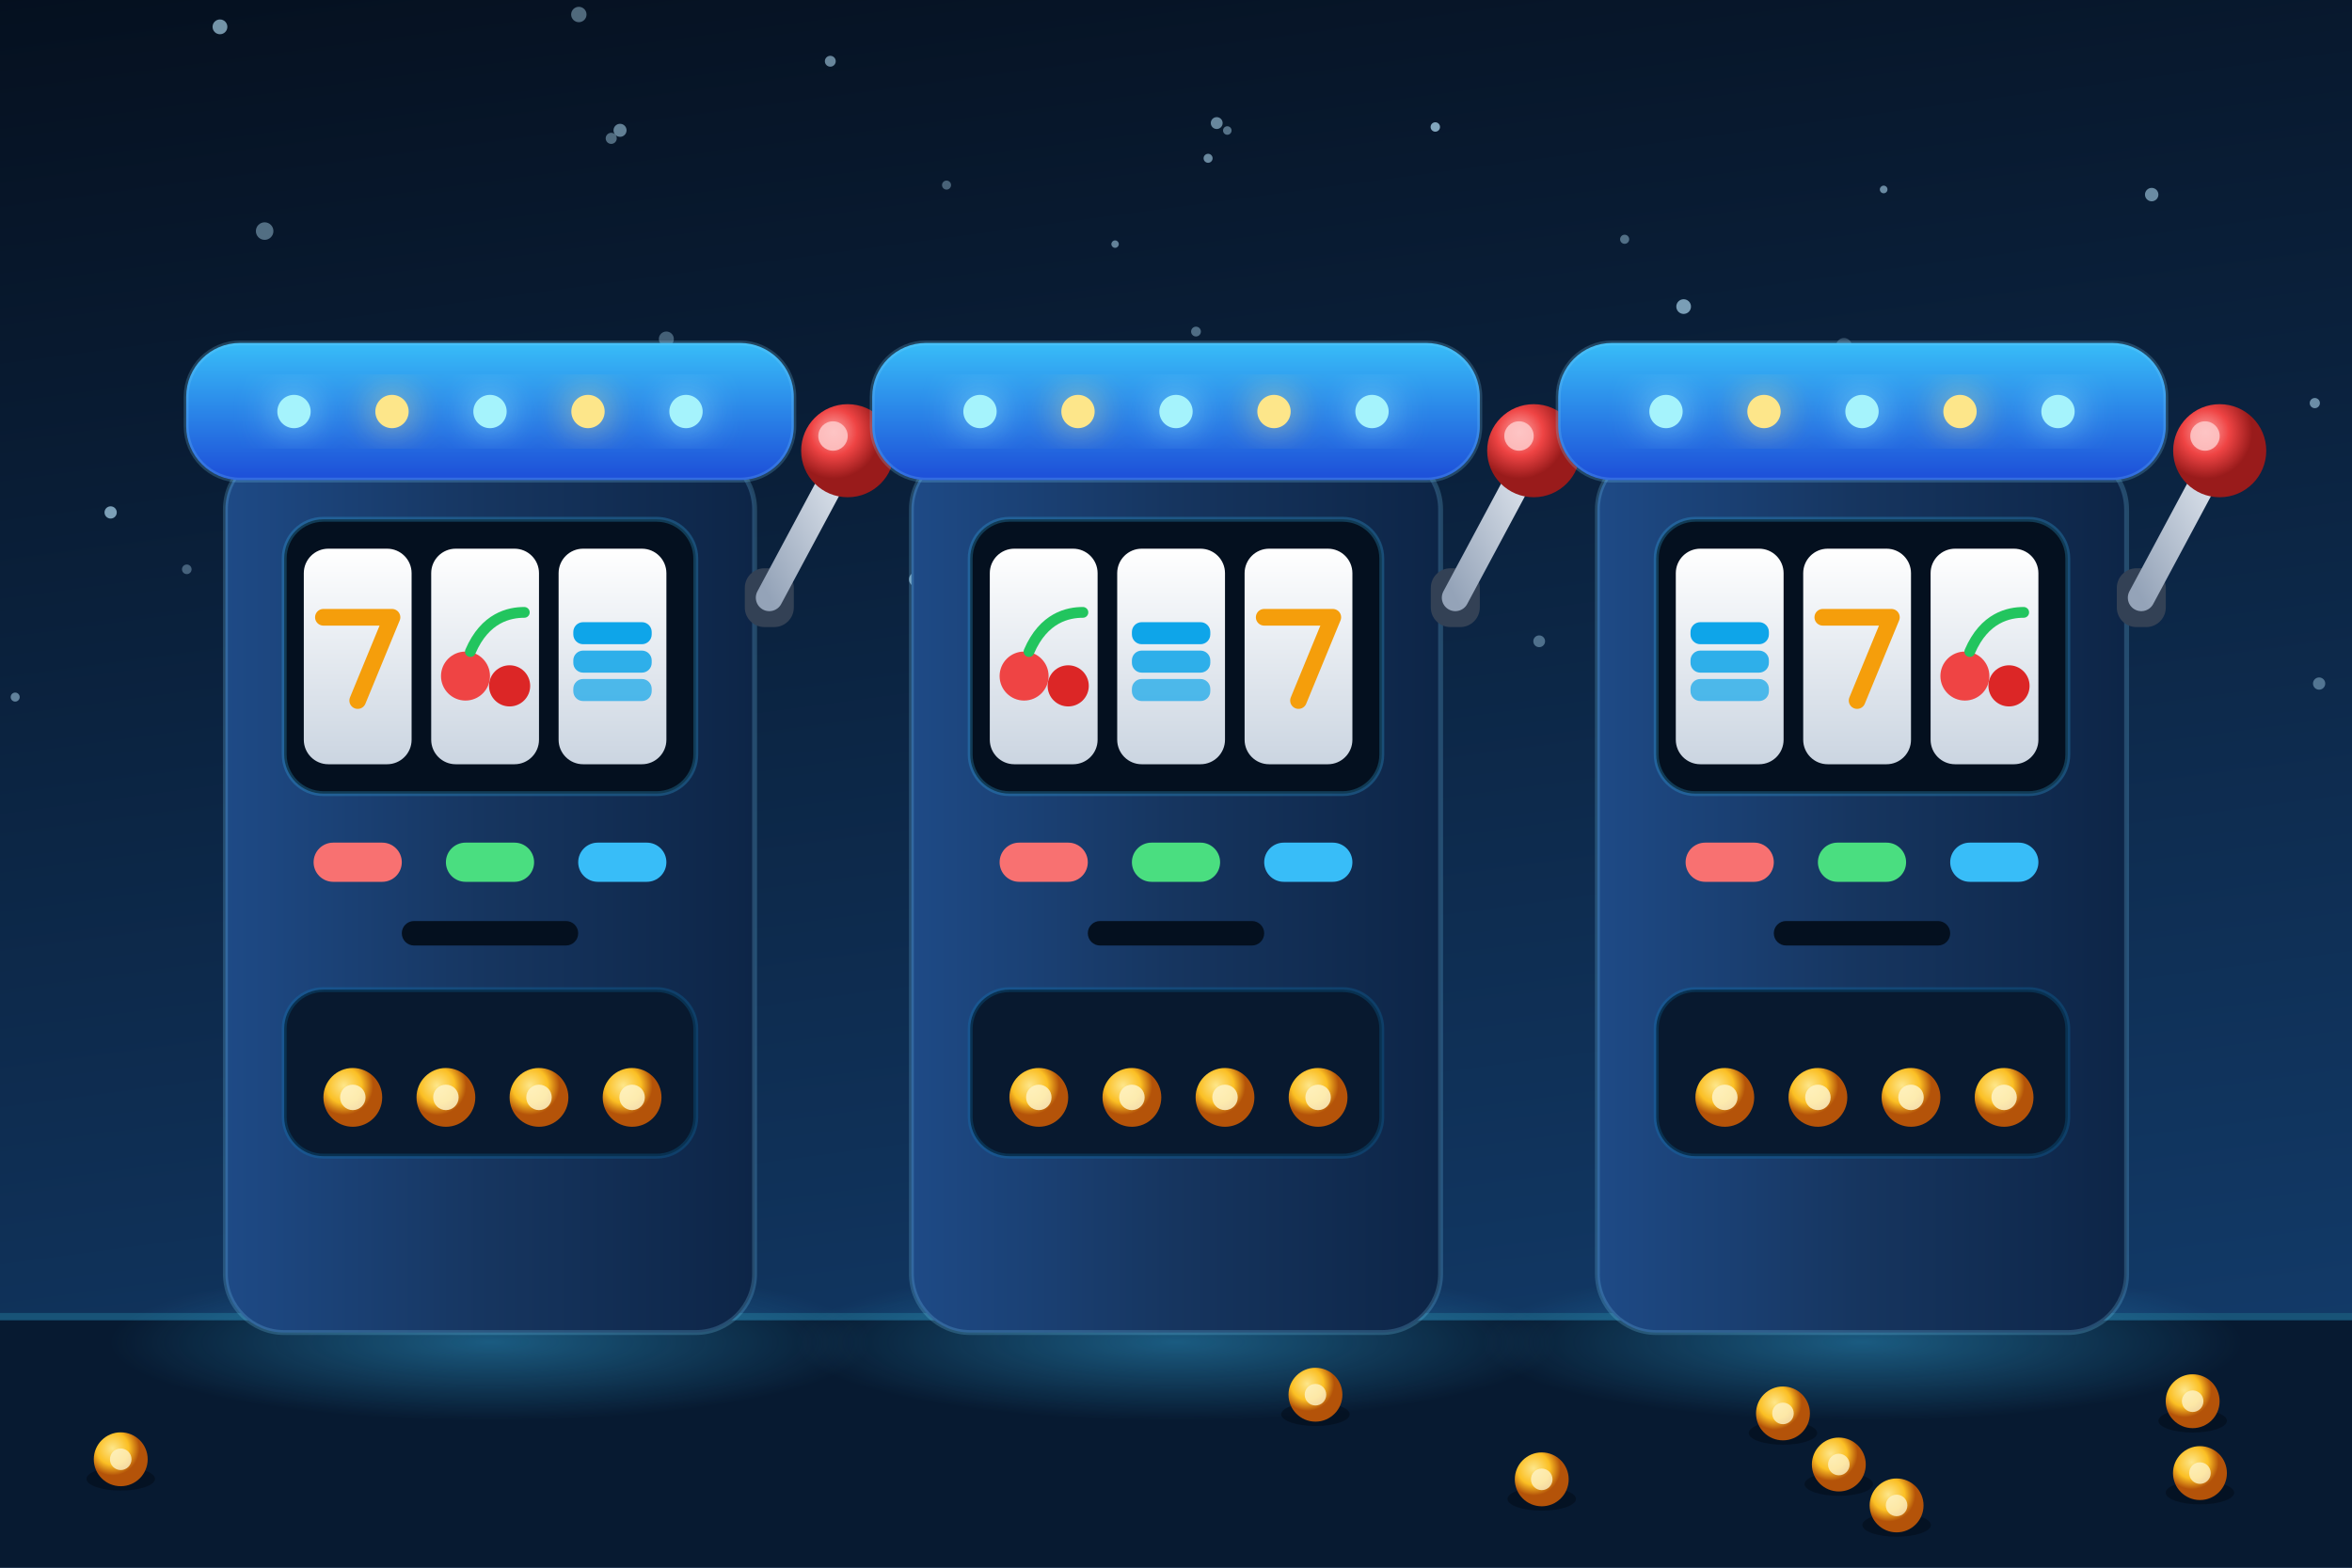
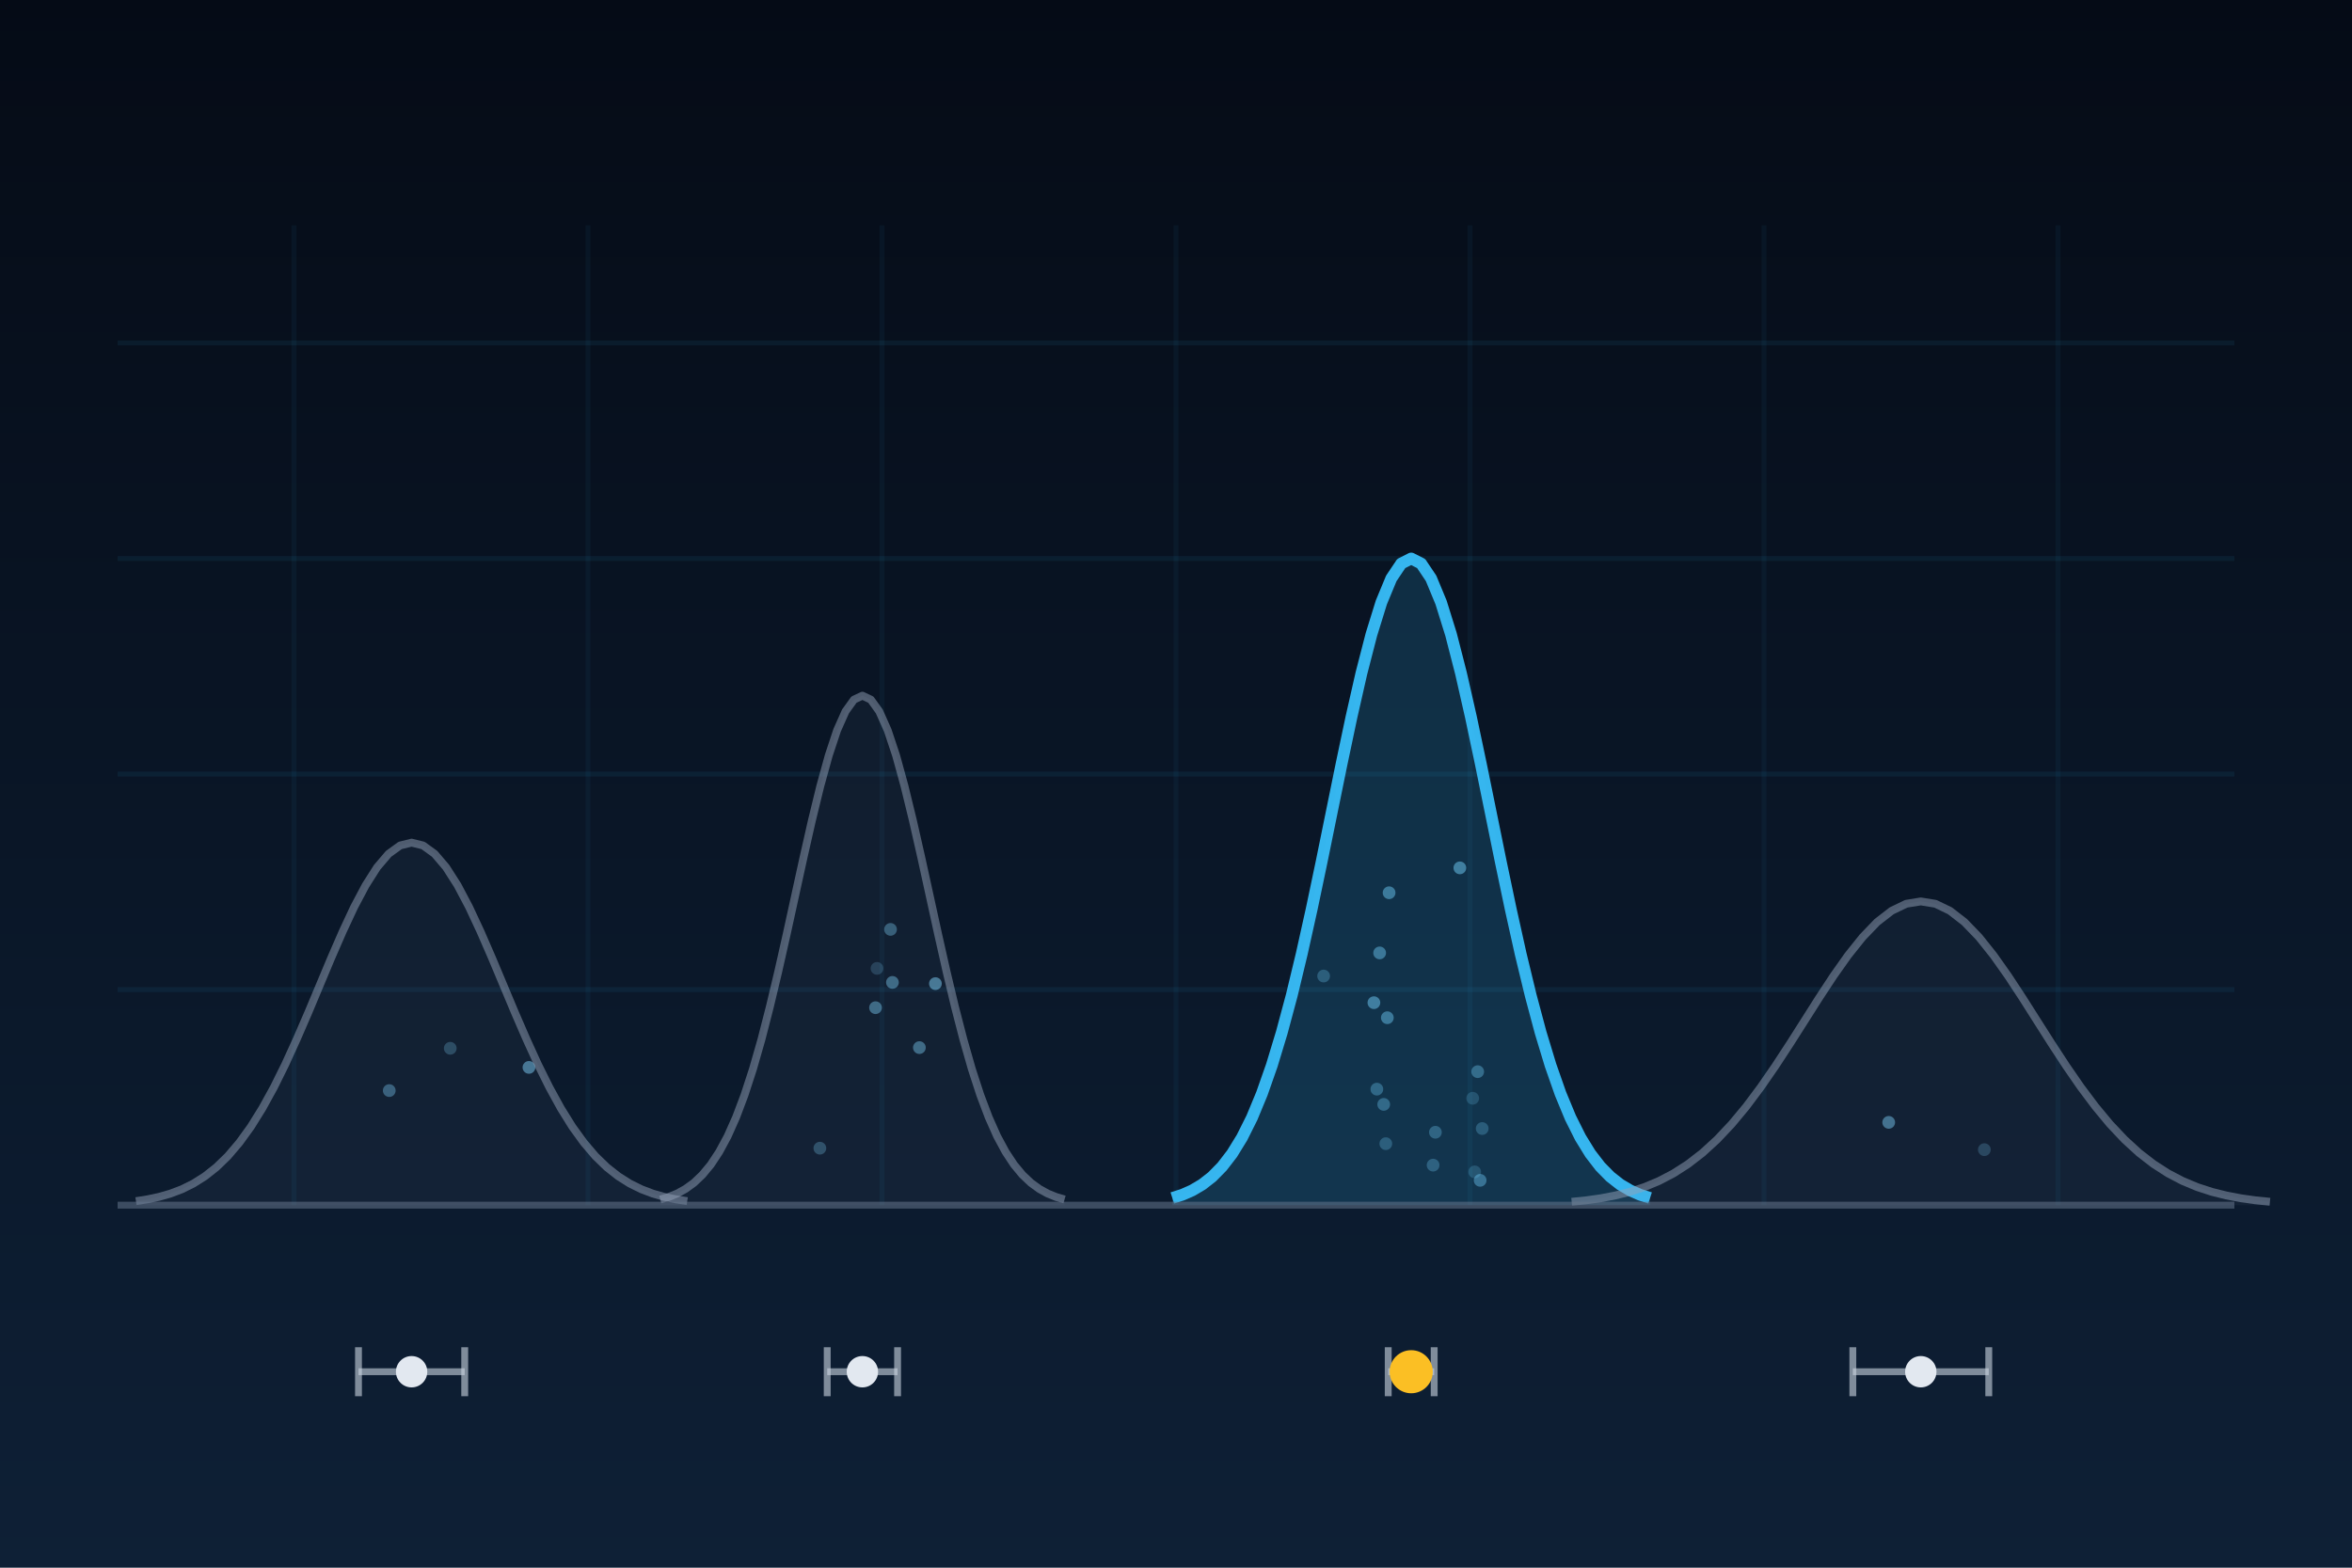
- <svg xmlns="http://www.w3.org/2000/svg" viewBox="0 0 480 320" width="480" height="320" role="img" aria-label="Three slot machines side by side, each with its arm out">
+ <svg xmlns="http://www.w3.org/2000/svg" viewBox="0 0 480 320" width="480" height="320" role="img" aria-label="Four reward distributions with the estimate and interval plotted under each">
  <defs>
-     <linearGradient id="night" x1="0" y1="0" x2="0.2" y2="1">
-       <stop offset="0" stop-color="#05101f" />
-       <stop offset="1" stop-color="#123a68" />
+     <linearGradient id="ground" x1="0" y1="0" x2="0" y2="1">
+       <stop offset="0" stop-color="#050b16" />
+       <stop offset="1" stop-color="#0e2036" />
    </linearGradient>
-     <linearGradient id="cabinet" x1="0" y1="0" x2="1" y2="0">
-       <stop offset="0" stop-color="#1e4a86" />
-       <stop offset="0.5" stop-color="#16355f" />
-       <stop offset="1" stop-color="#0d2547" />
-     </linearGradient>
-     <linearGradient id="crown" x1="0" y1="0" x2="0" y2="1">
-       <stop offset="0" stop-color="#38bdf8" />
-       <stop offset="1" stop-color="#1d4ed8" />
-     </linearGradient>
-     <linearGradient id="reel" x1="0" y1="0" x2="0" y2="1">
-       <stop offset="0" stop-color="#ffffff" />
-       <stop offset="1" stop-color="#cbd5e1" />
-     </linearGradient>
-     <linearGradient id="lever" x1="0" y1="1" x2="1" y2="0">
-       <stop offset="0" stop-color="#94a3b8" />
-       <stop offset="1" stop-color="#e2e8f0" />
-     </linearGradient>
-     <radialGradient id="knob" cx="0.35" cy="0.3">
-       <stop offset="0" stop-color="#fca5a5" />
-       <stop offset="0.5" stop-color="#ef4444" />
-       <stop offset="1" stop-color="#991b1b" />
-     </radialGradient>
-     <radialGradient id="coin" cx="0.35" cy="0.3">
-       <stop offset="0" stop-color="#fde68a" />
-       <stop offset="0.6" stop-color="#fbbf24" />
-       <stop offset="1" stop-color="#b45309" />
-     </radialGradient>
-     <radialGradient id="pool" cx="0.5" cy="0.5">
-       <stop offset="0" stop-color="#38bdf8" stop-opacity="0.4" />
-       <stop offset="1" stop-color="#38bdf8" stop-opacity="0" />
-     </radialGradient>
-     <filter id="bulbGlow" x="-60%" y="-60%" width="220%" height="220%">
-       <feGaussianBlur stdDeviation="4" />
-     </filter>
  </defs>
-   <rect width="480" height="320" fill="url(#night)" />
-   <circle cx="279.69" cy="144.2" r="1.48" fill="#bae6fd" opacity="0.58" />
-   <circle cx="213.53" cy="147.25" r="1.53" fill="#bae6fd" opacity="0.61" />
-   <circle cx="473.29" cy="139.53" r="1.25" fill="#bae6fd" opacity="0.4" />
-   <circle cx="472.41" cy="82.28" r="1.04" fill="#bae6fd" opacity="0.55" />
-   <circle cx="389.62" cy="119.24" r="1.49" fill="#bae6fd" opacity="0.42" />
-   <circle cx="376.32" cy="70.63" r="1.63" fill="#bae6fd" opacity="0.25" />
-   <circle cx="38.12" cy="116.21" r="0.98" fill="#bae6fd" opacity="0.34" />
-   <circle cx="118.22" cy="147.79" r="0.79" fill="#bae6fd" opacity="0.68" />
-   <circle cx="269.88" cy="109.17" r="0.97" fill="#bae6fd" opacity="0.39" />
-   <circle cx="365.71" cy="79.05" r="1.57" fill="#bae6fd" opacity="0.42" />
-   <circle cx="431.1" cy="89.78" r="1.74" fill="#bae6fd" opacity="0.68" />
-   <circle cx="169.45" cy="12.5" r="1.11" fill="#bae6fd" opacity="0.54" />
-   <circle cx="126.54" cy="26.6" r="1.33" fill="#bae6fd" opacity="0.51" />
-   <circle cx="421.65" cy="128.94" r="1.31" fill="#bae6fd" opacity="0.31" />
-   <circle cx="292.92" cy="25.92" r="0.96" fill="#bae6fd" opacity="0.69" />
-   <circle cx="384.42" cy="38.67" r="0.78" fill="#bae6fd" opacity="0.55" />
-   <circle cx="222.41" cy="89.52" r="1.76" fill="#bae6fd" opacity="0.42" />
-   <circle cx="248.31" cy="25.12" r="1.21" fill="#bae6fd" opacity="0.54" />
-   <circle cx="135.99" cy="69.2" r="1.53" fill="#bae6fd" opacity="0.34" />
-   <circle cx="120.66" cy="85.4" r="1.74" fill="#bae6fd" opacity="0.28" />
-   <circle cx="186.99" cy="118.27" r="1.48" fill="#bae6fd" opacity="0.61" />
-   <circle cx="244.08" cy="67.68" r="1" fill="#bae6fd" opacity="0.4" />
-   <circle cx="214.44" cy="139.89" r="0.94" fill="#bae6fd" opacity="0.63" />
-   <circle cx="44.89" cy="5.48" r="1.51" fill="#bae6fd" opacity="0.61" />
-   <circle cx="246.55" cy="32.31" r="0.92" fill="#bae6fd" opacity="0.55" />
-   <circle cx="331.56" cy="48.84" r="0.93" fill="#bae6fd" opacity="0.41" />
-   <circle cx="314.12" cy="130.9" r="1.2" fill="#bae6fd" opacity="0.39" />
-   <circle cx="3.1" cy="142.29" r="0.92" fill="#bae6fd" opacity="0.49" />
-   <circle cx="54.01" cy="47.17" r="1.79" fill="#bae6fd" opacity="0.42" />
-   <circle cx="227.57" cy="49.83" r="0.76" fill="#bae6fd" opacity="0.51" />
-   <circle cx="22.58" cy="104.6" r="1.25" fill="#bae6fd" opacity="0.65" />
-   <circle cx="250.47" cy="26.64" r="0.87" fill="#bae6fd" opacity="0.44" />
-   <circle cx="399.08" cy="121.31" r="1.62" fill="#bae6fd" opacity="0.54" />
-   <circle cx="193.17" cy="37.78" r="0.92" fill="#bae6fd" opacity="0.36" />
-   <circle cx="439.12" cy="39.72" r="1.37" fill="#bae6fd" opacity="0.55" />
-   <circle cx="281.39" cy="73.68" r="1.34" fill="#bae6fd" opacity="0.26" />
-   <circle cx="118.13" cy="2.96" r="1.57" fill="#bae6fd" opacity="0.41" />
-   <circle cx="343.6" cy="62.58" r="1.5" fill="#bae6fd" opacity="0.64" />
-   <circle cx="124.74" cy="28.24" r="1.13" fill="#bae6fd" opacity="0.41" />
-   <circle cx="59.48" cy="129.77" r="1.41" fill="#bae6fd" opacity="0.26" />
-   <rect y="268" width="480" height="52" fill="#071a31" />
-   <rect y="268" width="480" height="1.5" fill="#38bdf8" fill-opacity="0.35" />
+   <rect width="480" height="320" fill="url(#ground)" />
+   <line x1="24" y1="70" x2="456" y2="70" stroke="#38bdf8" stroke-opacity="0.07" stroke-width="1" />
+   <line x1="24" y1="114" x2="456" y2="114" stroke="#38bdf8" stroke-opacity="0.07" stroke-width="1" />
+   <line x1="24" y1="158" x2="456" y2="158" stroke="#38bdf8" stroke-opacity="0.07" stroke-width="1" />
+   <line x1="24" y1="202" x2="456" y2="202" stroke="#38bdf8" stroke-opacity="0.07" stroke-width="1" />
+   <line x1="60" y1="46" x2="60" y2="246" stroke="#38bdf8" stroke-opacity="0.05" stroke-width="1" />
+   <line x1="120" y1="46" x2="120" y2="246" stroke="#38bdf8" stroke-opacity="0.05" stroke-width="1" />
+   <line x1="180" y1="46" x2="180" y2="246" stroke="#38bdf8" stroke-opacity="0.05" stroke-width="1" />
+   <line x1="240" y1="46" x2="240" y2="246" stroke="#38bdf8" stroke-opacity="0.05" stroke-width="1" />
+   <line x1="300" y1="46" x2="300" y2="246" stroke="#38bdf8" stroke-opacity="0.05" stroke-width="1" />
+   <line x1="360" y1="46" x2="360" y2="246" stroke="#38bdf8" stroke-opacity="0.05" stroke-width="1" />
+   <line x1="420" y1="46" x2="420" y2="246" stroke="#38bdf8" stroke-opacity="0.05" stroke-width="1" />
+   <circle cx="79.44" cy="222.61" r="1.3" fill="#7dd3fc" opacity="0.37" />
+   <circle cx="91.89" cy="213.98" r="1.3" fill="#7dd3fc" opacity="0.25" />
+   <circle cx="107.95" cy="217.88" r="1.3" fill="#7dd3fc" opacity="0.49" />
+   <circle cx="178.68" cy="205.69" r="1.3" fill="#7dd3fc" opacity="0.42" />
+   <circle cx="190.9" cy="200.78" r="1.3" fill="#7dd3fc" opacity="0.5" />
+   <circle cx="181.74" cy="189.71" r="1.3" fill="#7dd3fc" opacity="0.36" />
+   <circle cx="182.13" cy="200.53" r="1.3" fill="#7dd3fc" opacity="0.42" />
+   <circle cx="178.98" cy="197.67" r="1.3" fill="#7dd3fc" opacity="0.2" />
+   <circle cx="167.32" cy="234.37" r="1.3" fill="#7dd3fc" opacity="0.27" />
+   <circle cx="187.63" cy="213.84" r="1.3" fill="#7dd3fc" opacity="0.42" />
+   <circle cx="283.13" cy="207.74" r="1.3" fill="#7dd3fc" opacity="0.44" />
+   <circle cx="297.93" cy="177.15" r="1.3" fill="#7dd3fc" opacity="0.49" />
+   <circle cx="270.13" cy="199.23" r="1.3" fill="#7dd3fc" opacity="0.28" />
+   <circle cx="283.49" cy="182.23" r="1.3" fill="#7dd3fc" opacity="0.46" />
+   <circle cx="282.82" cy="233.45" r="1.3" fill="#7dd3fc" opacity="0.27" />
+   <circle cx="302.07" cy="240.93" r="1.3" fill="#7dd3fc" opacity="0.4" />
+   <circle cx="301.57" cy="218.75" r="1.3" fill="#7dd3fc" opacity="0.36" />
+   <circle cx="282.39" cy="225.43" r="1.3" fill="#7dd3fc" opacity="0.34" />
+   <circle cx="280.39" cy="204.67" r="1.3" fill="#7dd3fc" opacity="0.48" />
+   <circle cx="281.56" cy="194.51" r="1.3" fill="#7dd3fc" opacity="0.44" />
+   <circle cx="280.99" cy="222.32" r="1.3" fill="#7dd3fc" opacity="0.33" />
+   <circle cx="300.96" cy="239.21" r="1.3" fill="#7dd3fc" opacity="0.21" />
+   <circle cx="302.49" cy="230.36" r="1.3" fill="#7dd3fc" opacity="0.26" />
+   <circle cx="292.94" cy="231.12" r="1.3" fill="#7dd3fc" opacity="0.31" />
+   <circle cx="300.55" cy="224.18" r="1.3" fill="#7dd3fc" opacity="0.2" />
+   <circle cx="292.47" cy="237.83" r="1.3" fill="#7dd3fc" opacity="0.29" />
+   <circle cx="404.97" cy="234.67" r="1.3" fill="#7dd3fc" opacity="0.22" />
+   <circle cx="385.45" cy="229.1" r="1.3" fill="#7dd3fc" opacity="0.46" />
  <g>
-     <ellipse cx="100" cy="274" rx="77.76" ry="16" fill="url(#pool)" />
-     <rect x="46" y="92" width="108" height="180" rx="12" fill="url(#cabinet)" stroke="#7dd3fc" stroke-opacity="0.22" />
-     <rect x="38" y="70" width="124" height="28" rx="11" fill="url(#crown)" stroke="#7dd3fc" stroke-opacity="0.22" />
-     <g filter="url(#bulbGlow)" opacity="0.9">
-       <circle cx="60" cy="84" r="3.4" fill="#a5f3fc" />
-       <circle cx="80" cy="84" r="3.4" fill="#fde68a" />
-       <circle cx="100" cy="84" r="3.4" fill="#a5f3fc" />
-       <circle cx="120" cy="84" r="3.4" fill="#fde68a" />
-       <circle cx="140" cy="84" r="3.4" fill="#a5f3fc" />
-     </g>
-     <circle cx="60" cy="84" r="3.4" fill="#a5f3fc" />
-     <circle cx="80" cy="84" r="3.4" fill="#fde68a" />
-     <circle cx="100" cy="84" r="3.4" fill="#a5f3fc" />
-     <circle cx="120" cy="84" r="3.4" fill="#fde68a" />
-     <circle cx="140" cy="84" r="3.4" fill="#a5f3fc" />
-     <rect x="58" y="106" width="84" height="56" rx="8" fill="#04101f" stroke="#38bdf8" stroke-opacity="0.25" />
-     <g>
-       <rect x="62" y="112" width="22" height="44" rx="5" fill="url(#reel)" />
-       <g transform="translate(73 134)">
-         <path d="M -7 -8 H 7 L 0 9" fill="none" stroke="#f59e0b" stroke-width="3.4" stroke-linecap="round" stroke-linejoin="round" />
-       </g>
-     </g>
-     <g>
-       <rect x="88" y="112" width="22" height="44" rx="5" fill="url(#reel)" />
-       <g transform="translate(99 134)">
-         <g>
-           <circle cx="-4" cy="4" r="5" fill="#ef4444" />
-           <circle cx="5" cy="6" r="4.2" fill="#dc2626" />
-           <path d="M -3 -1 C 0 -8, 5 -9, 8 -9" fill="none" stroke="#22c55e" stroke-width="2.2" stroke-linecap="round" />
-         </g>
-       </g>
-     </g>
-     <g>
-       <rect x="114" y="112" width="22" height="44" rx="5" fill="url(#reel)" />
-       <g transform="translate(125 134)">
-         <g fill="#0ea5e9">
-           <rect x="-8" y="-7" width="16" height="4.5" rx="2" />
-           <rect x="-8" y="-1.2" width="16" height="4.5" rx="2" opacity="0.85" />
-           <rect x="-8" y="4.6" width="16" height="4.5" rx="2" opacity="0.7" />
-         </g>
-       </g>
-     </g>
-     <g>
-       <rect x="64" y="172" width="18" height="8" rx="4" fill="#f87171" />
-       <rect x="91" y="172" width="18" height="8" rx="4" fill="#4ade80" />
-       <rect x="118" y="172" width="18" height="8" rx="4" fill="#38bdf8" />
-       <rect x="82" y="188" width="36" height="5" rx="2.5" fill="#04101f" />
-     </g>
-     <rect x="58" y="202" width="84" height="34" rx="8" fill="#08192f" stroke="#0ea5e9" stroke-opacity="0.18" />
-     <g transform="translate(72 224)">
-       <circle r="6" fill="url(#coin)" />
-       <circle r="2.6" fill="#fef3c7" opacity="0.85" />
-     </g>
-     <g transform="translate(91 224)">
-       <circle r="6" fill="url(#coin)" />
-       <circle r="2.6" fill="#fef3c7" opacity="0.85" />
-     </g>
-     <g transform="translate(110 224)">
-       <circle r="6" fill="url(#coin)" />
-       <circle r="2.6" fill="#fef3c7" opacity="0.85" />
-     </g>
-     <g transform="translate(129 224)">
-       <circle r="6" fill="url(#coin)" />
-       <circle r="2.6" fill="#fef3c7" opacity="0.85" />
-     </g>
-     <g>
-       <rect x="152" y="116" width="10" height="12" rx="4" fill="#334155" />
-       <line x1="157" y1="122" x2="172" y2="94" stroke="url(#lever)" stroke-width="5.5" stroke-linecap="round" />
-       <circle cx="173" cy="92" r="9.5" fill="url(#knob)" />
-       <circle cx="170" cy="89" r="3" fill="#fecaca" opacity="0.85" />
-     </g>
+     <path d="M 27.75 245.18 L 30.09 244.81 L 32.44 244.31 L 34.78 243.64 L 37.13 242.75 L 39.47 241.59 L 41.81 240.11 L 44.16 238.26 L 46.5 235.99 L 48.84 233.24 L 51.19 230 L 53.53 226.24 L 55.88 221.98 L 58.22 217.25 L 60.56 212.12 L 62.91 206.7 L 65.25 201.12 L 67.59 195.54 L 69.94 190.14 L 72.28 185.13 L 74.63 180.7 L 76.97 177.02 L 79.31 174.28 L 81.66 172.58 L 84 172 L 86.34 172.58 L 88.69 174.28 L 91.03 177.02 L 93.38 180.7 L 95.72 185.13 L 98.06 190.14 L 100.41 195.54 L 102.75 201.12 L 105.09 206.7 L 107.44 212.12 L 109.78 217.25 L 112.13 221.98 L 114.47 226.24 L 116.81 230 L 119.16 233.24 L 121.5 235.99 L 123.84 238.26 L 126.19 240.11 L 128.53 241.59 L 130.88 242.75 L 133.22 243.64 L 135.56 244.31 L 137.91 244.81 L 140.25 245.18 L 140.25 246 L 27.75 246 Z" fill="#94a3b8" fill-opacity="0.06" />
+     <path d="M 27.75 245.18 L 30.09 244.81 L 32.44 244.31 L 34.78 243.64 L 37.13 242.75 L 39.47 241.59 L 41.81 240.11 L 44.16 238.26 L 46.5 235.99 L 48.84 233.24 L 51.19 230 L 53.53 226.24 L 55.88 221.98 L 58.22 217.25 L 60.56 212.12 L 62.91 206.7 L 65.25 201.12 L 67.59 195.54 L 69.94 190.14 L 72.28 185.13 L 74.63 180.7 L 76.97 177.02 L 79.31 174.28 L 81.66 172.58 L 84 172 L 86.34 172.58 L 88.69 174.28 L 91.03 177.02 L 93.38 180.7 L 95.72 185.13 L 98.06 190.14 L 100.41 195.54 L 102.75 201.12 L 105.09 206.7 L 107.44 212.12 L 109.78 217.25 L 112.13 221.98 L 114.47 226.24 L 116.81 230 L 119.16 233.24 L 121.5 235.99 L 123.84 238.26 L 126.19 240.11 L 128.53 241.59 L 130.88 242.75 L 133.22 243.64 L 135.56 244.31 L 137.91 244.81 L 140.25 245.18" fill="none" stroke="#94a3b8" stroke-opacity="0.5" stroke-width="1.6" stroke-linejoin="round" />
  </g>
  <g>
-     <ellipse cx="240" cy="274" rx="77.76" ry="16" fill="url(#pool)" />
-     <rect x="186" y="92" width="108" height="180" rx="12" fill="url(#cabinet)" stroke="#7dd3fc" stroke-opacity="0.22" />
-     <rect x="178" y="70" width="124" height="28" rx="11" fill="url(#crown)" stroke="#7dd3fc" stroke-opacity="0.22" />
-     <g filter="url(#bulbGlow)" opacity="0.9">
-       <circle cx="200" cy="84" r="3.4" fill="#a5f3fc" />
-       <circle cx="220" cy="84" r="3.4" fill="#fde68a" />
-       <circle cx="240" cy="84" r="3.4" fill="#a5f3fc" />
-       <circle cx="260" cy="84" r="3.4" fill="#fde68a" />
-       <circle cx="280" cy="84" r="3.4" fill="#a5f3fc" />
-     </g>
-     <circle cx="200" cy="84" r="3.4" fill="#a5f3fc" />
-     <circle cx="220" cy="84" r="3.4" fill="#fde68a" />
-     <circle cx="240" cy="84" r="3.4" fill="#a5f3fc" />
-     <circle cx="260" cy="84" r="3.4" fill="#fde68a" />
-     <circle cx="280" cy="84" r="3.4" fill="#a5f3fc" />
-     <rect x="198" y="106" width="84" height="56" rx="8" fill="#04101f" stroke="#38bdf8" stroke-opacity="0.25" />
-     <g>
-       <rect x="202" y="112" width="22" height="44" rx="5" fill="url(#reel)" />
-       <g transform="translate(213 134)">
-         <g>
-           <circle cx="-4" cy="4" r="5" fill="#ef4444" />
-           <circle cx="5" cy="6" r="4.2" fill="#dc2626" />
-           <path d="M -3 -1 C 0 -8, 5 -9, 8 -9" fill="none" stroke="#22c55e" stroke-width="2.2" stroke-linecap="round" />
-         </g>
-       </g>
-     </g>
-     <g>
-       <rect x="228" y="112" width="22" height="44" rx="5" fill="url(#reel)" />
-       <g transform="translate(239 134)">
-         <g fill="#0ea5e9">
-           <rect x="-8" y="-7" width="16" height="4.5" rx="2" />
-           <rect x="-8" y="-1.2" width="16" height="4.5" rx="2" opacity="0.85" />
-           <rect x="-8" y="4.6" width="16" height="4.5" rx="2" opacity="0.7" />
-         </g>
-       </g>
-     </g>
-     <g>
-       <rect x="254" y="112" width="22" height="44" rx="5" fill="url(#reel)" />
-       <g transform="translate(265 134)">
-         <path d="M -7 -8 H 7 L 0 9" fill="none" stroke="#f59e0b" stroke-width="3.4" stroke-linecap="round" stroke-linejoin="round" />
-       </g>
-     </g>
-     <g>
-       <rect x="204" y="172" width="18" height="8" rx="4" fill="#f87171" />
-       <rect x="231" y="172" width="18" height="8" rx="4" fill="#4ade80" />
-       <rect x="258" y="172" width="18" height="8" rx="4" fill="#38bdf8" />
-       <rect x="222" y="188" width="36" height="5" rx="2.5" fill="#04101f" />
-     </g>
-     <rect x="198" y="202" width="84" height="34" rx="8" fill="#08192f" stroke="#0ea5e9" stroke-opacity="0.18" />
-     <g transform="translate(212 224)">
-       <circle r="6" fill="url(#coin)" />
-       <circle r="2.6" fill="#fef3c7" opacity="0.85" />
-     </g>
-     <g transform="translate(231 224)">
-       <circle r="6" fill="url(#coin)" />
-       <circle r="2.6" fill="#fef3c7" opacity="0.85" />
-     </g>
-     <g transform="translate(250 224)">
-       <circle r="6" fill="url(#coin)" />
-       <circle r="2.6" fill="#fef3c7" opacity="0.85" />
-     </g>
-     <g transform="translate(269 224)">
-       <circle r="6" fill="url(#coin)" />
-       <circle r="2.6" fill="#fef3c7" opacity="0.85" />
-     </g>
-     <g>
-       <rect x="292" y="116" width="10" height="12" rx="4" fill="#334155" />
-       <line x1="297" y1="122" x2="312" y2="94" stroke="url(#lever)" stroke-width="5.5" stroke-linecap="round" />
-       <circle cx="313" cy="92" r="9.5" fill="url(#knob)" />
-       <circle cx="310" cy="89" r="3" fill="#fecaca" opacity="0.85" />
-     </g>
+     <path d="M 134.75 244.84 L 136.47 244.33 L 138.19 243.63 L 139.91 242.68 L 141.63 241.43 L 143.34 239.8 L 145.06 237.73 L 146.78 235.12 L 148.5 231.93 L 150.22 228.07 L 151.94 223.51 L 153.66 218.23 L 155.38 212.24 L 157.09 205.59 L 158.81 198.39 L 160.53 190.77 L 162.25 182.92 L 163.97 175.08 L 165.69 167.5 L 167.41 160.45 L 169.13 154.22 L 170.84 149.06 L 172.56 145.2 L 174.28 142.81 L 176 142 L 177.72 142.81 L 179.44 145.2 L 181.16 149.06 L 182.88 154.22 L 184.59 160.45 L 186.31 167.5 L 188.03 175.08 L 189.75 182.92 L 191.47 190.77 L 193.19 198.39 L 194.91 205.59 L 196.63 212.24 L 198.34 218.23 L 200.06 223.51 L 201.78 228.07 L 203.5 231.93 L 205.22 235.12 L 206.94 237.73 L 208.66 239.8 L 210.38 241.43 L 212.09 242.68 L 213.81 243.63 L 215.53 244.33 L 217.25 244.84 L 217.25 246 L 134.75 246 Z" fill="#94a3b8" fill-opacity="0.06" />
+     <path d="M 134.75 244.84 L 136.47 244.33 L 138.19 243.63 L 139.91 242.68 L 141.63 241.43 L 143.34 239.8 L 145.06 237.73 L 146.78 235.12 L 148.5 231.93 L 150.22 228.07 L 151.94 223.51 L 153.66 218.23 L 155.38 212.24 L 157.09 205.59 L 158.81 198.39 L 160.53 190.77 L 162.25 182.92 L 163.97 175.08 L 165.69 167.5 L 167.41 160.45 L 169.13 154.22 L 170.84 149.06 L 172.56 145.2 L 174.28 142.81 L 176 142 L 177.72 142.81 L 179.44 145.2 L 181.16 149.06 L 182.88 154.22 L 184.59 160.45 L 186.31 167.5 L 188.03 175.08 L 189.75 182.92 L 191.47 190.77 L 193.19 198.39 L 194.91 205.59 L 196.63 212.24 L 198.34 218.23 L 200.06 223.51 L 201.78 228.07 L 203.5 231.93 L 205.22 235.12 L 206.94 237.73 L 208.66 239.8 L 210.38 241.43 L 212.09 242.68 L 213.81 243.63 L 215.53 244.33 L 217.25 244.84" fill="none" stroke="#94a3b8" stroke-opacity="0.5" stroke-width="1.6" stroke-linejoin="round" />
  </g>
  <g>
-     <ellipse cx="380" cy="274" rx="77.76" ry="16" fill="url(#pool)" />
-     <rect x="326" y="92" width="108" height="180" rx="12" fill="url(#cabinet)" stroke="#7dd3fc" stroke-opacity="0.22" />
-     <rect x="318" y="70" width="124" height="28" rx="11" fill="url(#crown)" stroke="#7dd3fc" stroke-opacity="0.22" />
-     <g filter="url(#bulbGlow)" opacity="0.9">
-       <circle cx="340" cy="84" r="3.4" fill="#a5f3fc" />
-       <circle cx="360" cy="84" r="3.4" fill="#fde68a" />
-       <circle cx="380" cy="84" r="3.4" fill="#a5f3fc" />
-       <circle cx="400" cy="84" r="3.4" fill="#fde68a" />
-       <circle cx="420" cy="84" r="3.4" fill="#a5f3fc" />
-     </g>
-     <circle cx="340" cy="84" r="3.4" fill="#a5f3fc" />
-     <circle cx="360" cy="84" r="3.4" fill="#fde68a" />
-     <circle cx="380" cy="84" r="3.4" fill="#a5f3fc" />
-     <circle cx="400" cy="84" r="3.4" fill="#fde68a" />
-     <circle cx="420" cy="84" r="3.4" fill="#a5f3fc" />
-     <rect x="338" y="106" width="84" height="56" rx="8" fill="#04101f" stroke="#38bdf8" stroke-opacity="0.25" />
-     <g>
-       <rect x="342" y="112" width="22" height="44" rx="5" fill="url(#reel)" />
-       <g transform="translate(353 134)">
-         <g fill="#0ea5e9">
-           <rect x="-8" y="-7" width="16" height="4.5" rx="2" />
-           <rect x="-8" y="-1.2" width="16" height="4.5" rx="2" opacity="0.85" />
-           <rect x="-8" y="4.6" width="16" height="4.5" rx="2" opacity="0.7" />
-         </g>
-       </g>
-     </g>
-     <g>
-       <rect x="368" y="112" width="22" height="44" rx="5" fill="url(#reel)" />
-       <g transform="translate(379 134)">
-         <path d="M -7 -8 H 7 L 0 9" fill="none" stroke="#f59e0b" stroke-width="3.4" stroke-linecap="round" stroke-linejoin="round" />
-       </g>
-     </g>
-     <g>
-       <rect x="394" y="112" width="22" height="44" rx="5" fill="url(#reel)" />
-       <g transform="translate(405 134)">
-         <g>
-           <circle cx="-4" cy="4" r="5" fill="#ef4444" />
-           <circle cx="5" cy="6" r="4.2" fill="#dc2626" />
-           <path d="M -3 -1 C 0 -8, 5 -9, 8 -9" fill="none" stroke="#22c55e" stroke-width="2.2" stroke-linecap="round" />
-         </g>
-       </g>
-     </g>
-     <g>
-       <rect x="344" y="172" width="18" height="8" rx="4" fill="#f87171" />
-       <rect x="371" y="172" width="18" height="8" rx="4" fill="#4ade80" />
-       <rect x="398" y="172" width="18" height="8" rx="4" fill="#38bdf8" />
-       <rect x="362" y="188" width="36" height="5" rx="2.5" fill="#04101f" />
-     </g>
-     <rect x="338" y="202" width="84" height="34" rx="8" fill="#08192f" stroke="#0ea5e9" stroke-opacity="0.18" />
-     <g transform="translate(352 224)">
-       <circle r="6" fill="url(#coin)" />
-       <circle r="2.6" fill="#fef3c7" opacity="0.85" />
-     </g>
-     <g transform="translate(371 224)">
-       <circle r="6" fill="url(#coin)" />
-       <circle r="2.6" fill="#fef3c7" opacity="0.85" />
-     </g>
-     <g transform="translate(390 224)">
-       <circle r="6" fill="url(#coin)" />
-       <circle r="2.6" fill="#fef3c7" opacity="0.85" />
-     </g>
-     <g transform="translate(409 224)">
-       <circle r="6" fill="url(#coin)" />
-       <circle r="2.6" fill="#fef3c7" opacity="0.85" />
-     </g>
-     <g>
-       <rect x="432" y="116" width="10" height="12" rx="4" fill="#334155" />
-       <line x1="437" y1="122" x2="452" y2="94" stroke="url(#lever)" stroke-width="5.5" stroke-linecap="round" />
-       <circle cx="453" cy="92" r="9.5" fill="url(#knob)" />
-       <circle cx="450" cy="89" r="3" fill="#fecaca" opacity="0.85" />
-     </g>
+     <path d="M 239.25 244.53 L 241.28 243.88 L 243.31 242.99 L 245.34 241.79 L 247.38 240.2 L 249.41 238.13 L 251.44 235.5 L 253.47 232.2 L 255.5 228.14 L 257.53 223.24 L 259.56 217.45 L 261.59 210.75 L 263.63 203.15 L 265.66 194.71 L 267.69 185.57 L 269.72 175.9 L 271.75 165.94 L 273.78 155.98 L 275.81 146.36 L 277.84 137.42 L 279.88 129.51 L 281.91 122.96 L 283.94 118.06 L 285.97 115.03 L 288 114 L 290.03 115.03 L 292.06 118.06 L 294.09 122.96 L 296.13 129.51 L 298.16 137.42 L 300.19 146.36 L 302.22 155.98 L 304.25 165.94 L 306.28 175.9 L 308.31 185.57 L 310.34 194.71 L 312.38 203.15 L 314.41 210.75 L 316.44 217.45 L 318.47 223.24 L 320.5 228.14 L 322.53 232.2 L 324.56 235.5 L 326.59 238.13 L 328.63 240.2 L 330.66 241.79 L 332.69 242.99 L 334.72 243.88 L 336.75 244.53 L 336.75 246 L 239.25 246 Z" fill="#38bdf8" fill-opacity="0.16" />
+     <path d="M 239.25 244.53 L 241.28 243.88 L 243.31 242.99 L 245.34 241.79 L 247.38 240.2 L 249.41 238.13 L 251.44 235.5 L 253.47 232.2 L 255.5 228.14 L 257.53 223.24 L 259.56 217.45 L 261.59 210.75 L 263.63 203.15 L 265.66 194.71 L 267.69 185.57 L 269.72 175.9 L 271.75 165.94 L 273.78 155.98 L 275.81 146.36 L 277.84 137.42 L 279.88 129.51 L 281.91 122.96 L 283.94 118.06 L 285.97 115.03 L 288 114 L 290.03 115.03 L 292.06 118.06 L 294.09 122.96 L 296.13 129.51 L 298.16 137.42 L 300.19 146.36 L 302.22 155.98 L 304.25 165.94 L 306.28 175.9 L 308.31 185.57 L 310.34 194.71 L 312.38 203.15 L 314.41 210.75 L 316.44 217.45 L 318.47 223.24 L 320.5 228.14 L 322.53 232.2 L 324.56 235.5 L 326.59 238.13 L 328.63 240.2 L 330.66 241.79 L 332.69 242.99 L 334.72 243.88 L 336.75 244.53" fill="none" stroke="#38bdf8" stroke-opacity="0.95" stroke-width="2.4" stroke-linejoin="round" />
  </g>
-   <g transform="translate(24.64 297.87)">
-     <ellipse cy="4" rx="7" ry="2.4" fill="#020a16" opacity="0.5" />
-     <circle r="5.5" fill="url(#coin)" />
-     <circle r="2.2" fill="#fef3c7" opacity="0.8" />
+   <g>
+     <path d="M 320.75 245.31 L 323.72 245.01 L 326.69 244.59 L 329.66 244.02 L 332.63 243.28 L 335.59 242.31 L 338.56 241.07 L 341.53 239.52 L 344.5 237.61 L 347.47 235.31 L 350.44 232.59 L 353.41 229.44 L 356.38 225.87 L 359.34 221.91 L 362.31 217.61 L 365.28 213.07 L 368.25 208.4 L 371.22 203.72 L 374.19 199.2 L 377.16 195 L 380.13 191.29 L 383.09 188.21 L 386.06 185.91 L 389.03 184.48 L 392 184 L 394.97 184.48 L 397.94 185.91 L 400.91 188.21 L 403.88 191.29 L 406.84 195 L 409.81 199.2 L 412.78 203.72 L 415.75 208.4 L 418.72 213.07 L 421.69 217.61 L 424.66 221.91 L 427.63 225.87 L 430.59 229.44 L 433.56 232.59 L 436.53 235.31 L 439.5 237.61 L 442.47 239.52 L 445.44 241.07 L 448.41 242.31 L 451.38 243.28 L 454.34 244.02 L 457.31 244.59 L 460.28 245.01 L 463.25 245.31 L 463.25 246 L 320.75 246 Z" fill="#94a3b8" fill-opacity="0.06" />
+     <path d="M 320.75 245.31 L 323.72 245.01 L 326.69 244.59 L 329.66 244.02 L 332.63 243.28 L 335.59 242.31 L 338.56 241.07 L 341.53 239.52 L 344.5 237.61 L 347.47 235.31 L 350.44 232.59 L 353.41 229.44 L 356.38 225.87 L 359.34 221.91 L 362.31 217.61 L 365.28 213.07 L 368.25 208.4 L 371.22 203.72 L 374.19 199.2 L 377.16 195 L 380.13 191.29 L 383.09 188.21 L 386.06 185.91 L 389.03 184.48 L 392 184 L 394.97 184.48 L 397.94 185.91 L 400.91 188.21 L 403.88 191.29 L 406.84 195 L 409.81 199.2 L 412.78 203.72 L 415.75 208.4 L 418.72 213.07 L 421.69 217.61 L 424.66 221.91 L 427.63 225.87 L 430.59 229.44 L 433.56 232.59 L 436.53 235.31 L 439.5 237.61 L 442.47 239.52 L 445.44 241.07 L 448.41 242.31 L 451.38 243.28 L 454.34 244.02 L 457.31 244.59 L 460.28 245.01 L 463.25 245.31" fill="none" stroke="#94a3b8" stroke-opacity="0.5" stroke-width="1.6" stroke-linejoin="round" />
  </g>
-   <g transform="translate(375.27 298.94)">
-     <ellipse cy="4" rx="7" ry="2.4" fill="#020a16" opacity="0.5" />
-     <circle r="5.5" fill="url(#coin)" />
-     <circle r="2.2" fill="#fef3c7" opacity="0.8" />
+   <line x1="24" y1="246" x2="456" y2="246" stroke="#64748b" stroke-opacity="0.55" stroke-width="1.4" />
+   <g>
+     <line x1="73.16" y1="280" x2="94.84" y2="280" stroke="#cbd5e1" stroke-opacity="0.6" stroke-width="1.4" />
+     <line x1="73.16" y1="275" x2="73.16" y2="285" stroke="#cbd5e1" stroke-opacity="0.6" stroke-width="1.4" />
+     <line x1="94.84" y1="275" x2="94.84" y2="285" stroke="#cbd5e1" stroke-opacity="0.6" stroke-width="1.4" />
+     <circle cx="84" cy="280" r="3.2" fill="#e2e8f0" />
  </g>
-   <g transform="translate(268.46 284.69)">
-     <ellipse cy="4" rx="7" ry="2.4" fill="#020a16" opacity="0.5" />
-     <circle r="5.5" fill="url(#coin)" />
-     <circle r="2.2" fill="#fef3c7" opacity="0.8" />
+   <g>
+     <line x1="168.82" y1="280" x2="183.18" y2="280" stroke="#cbd5e1" stroke-opacity="0.6" stroke-width="1.4" />
+     <line x1="168.82" y1="275" x2="168.82" y2="285" stroke="#cbd5e1" stroke-opacity="0.6" stroke-width="1.4" />
+     <line x1="183.18" y1="275" x2="183.18" y2="285" stroke="#cbd5e1" stroke-opacity="0.6" stroke-width="1.4" />
+     <circle cx="176" cy="280" r="3.2" fill="#e2e8f0" />
  </g>
-   <g transform="translate(387.06 307.29)">
-     <ellipse cy="4" rx="7" ry="2.4" fill="#020a16" opacity="0.5" />
-     <circle r="5.5" fill="url(#coin)" />
-     <circle r="2.2" fill="#fef3c7" opacity="0.8" />
+   <g>
+     <line x1="283.31" y1="280" x2="292.69" y2="280" stroke="#cbd5e1" stroke-opacity="0.6" stroke-width="1.4" />
+     <line x1="283.31" y1="275" x2="283.31" y2="285" stroke="#cbd5e1" stroke-opacity="0.6" stroke-width="1.4" />
+     <line x1="292.69" y1="275" x2="292.69" y2="285" stroke="#cbd5e1" stroke-opacity="0.6" stroke-width="1.4" />
+     <circle cx="288" cy="280" r="4.4" fill="#fbbf24" />
  </g>
-   <g transform="translate(363.87 288.51)">
-     <ellipse cy="4" rx="7" ry="2.4" fill="#020a16" opacity="0.5" />
-     <circle r="5.5" fill="url(#coin)" />
-     <circle r="2.2" fill="#fef3c7" opacity="0.8" />
-   </g>
-   <g transform="translate(448.97 300.69)">
-     <ellipse cy="4" rx="7" ry="2.4" fill="#020a16" opacity="0.5" />
-     <circle r="5.5" fill="url(#coin)" />
-     <circle r="2.2" fill="#fef3c7" opacity="0.8" />
-   </g>
-   <g transform="translate(314.64 301.97)">
-     <ellipse cy="4" rx="7" ry="2.4" fill="#020a16" opacity="0.5" />
-     <circle r="5.5" fill="url(#coin)" />
-     <circle r="2.2" fill="#fef3c7" opacity="0.8" />
-   </g>
-   <g transform="translate(447.48 286.02)">
-     <ellipse cy="4" rx="7" ry="2.4" fill="#020a16" opacity="0.5" />
-     <circle r="5.5" fill="url(#coin)" />
-     <circle r="2.2" fill="#fef3c7" opacity="0.8" />
+   <g>
+     <line x1="378.13" y1="280" x2="405.87" y2="280" stroke="#cbd5e1" stroke-opacity="0.6" stroke-width="1.4" />
+     <line x1="378.13" y1="275" x2="378.13" y2="285" stroke="#cbd5e1" stroke-opacity="0.6" stroke-width="1.4" />
+     <line x1="405.87" y1="275" x2="405.87" y2="285" stroke="#cbd5e1" stroke-opacity="0.6" stroke-width="1.4" />
+     <circle cx="392" cy="280" r="3.2" fill="#e2e8f0" />
  </g>
</svg>
